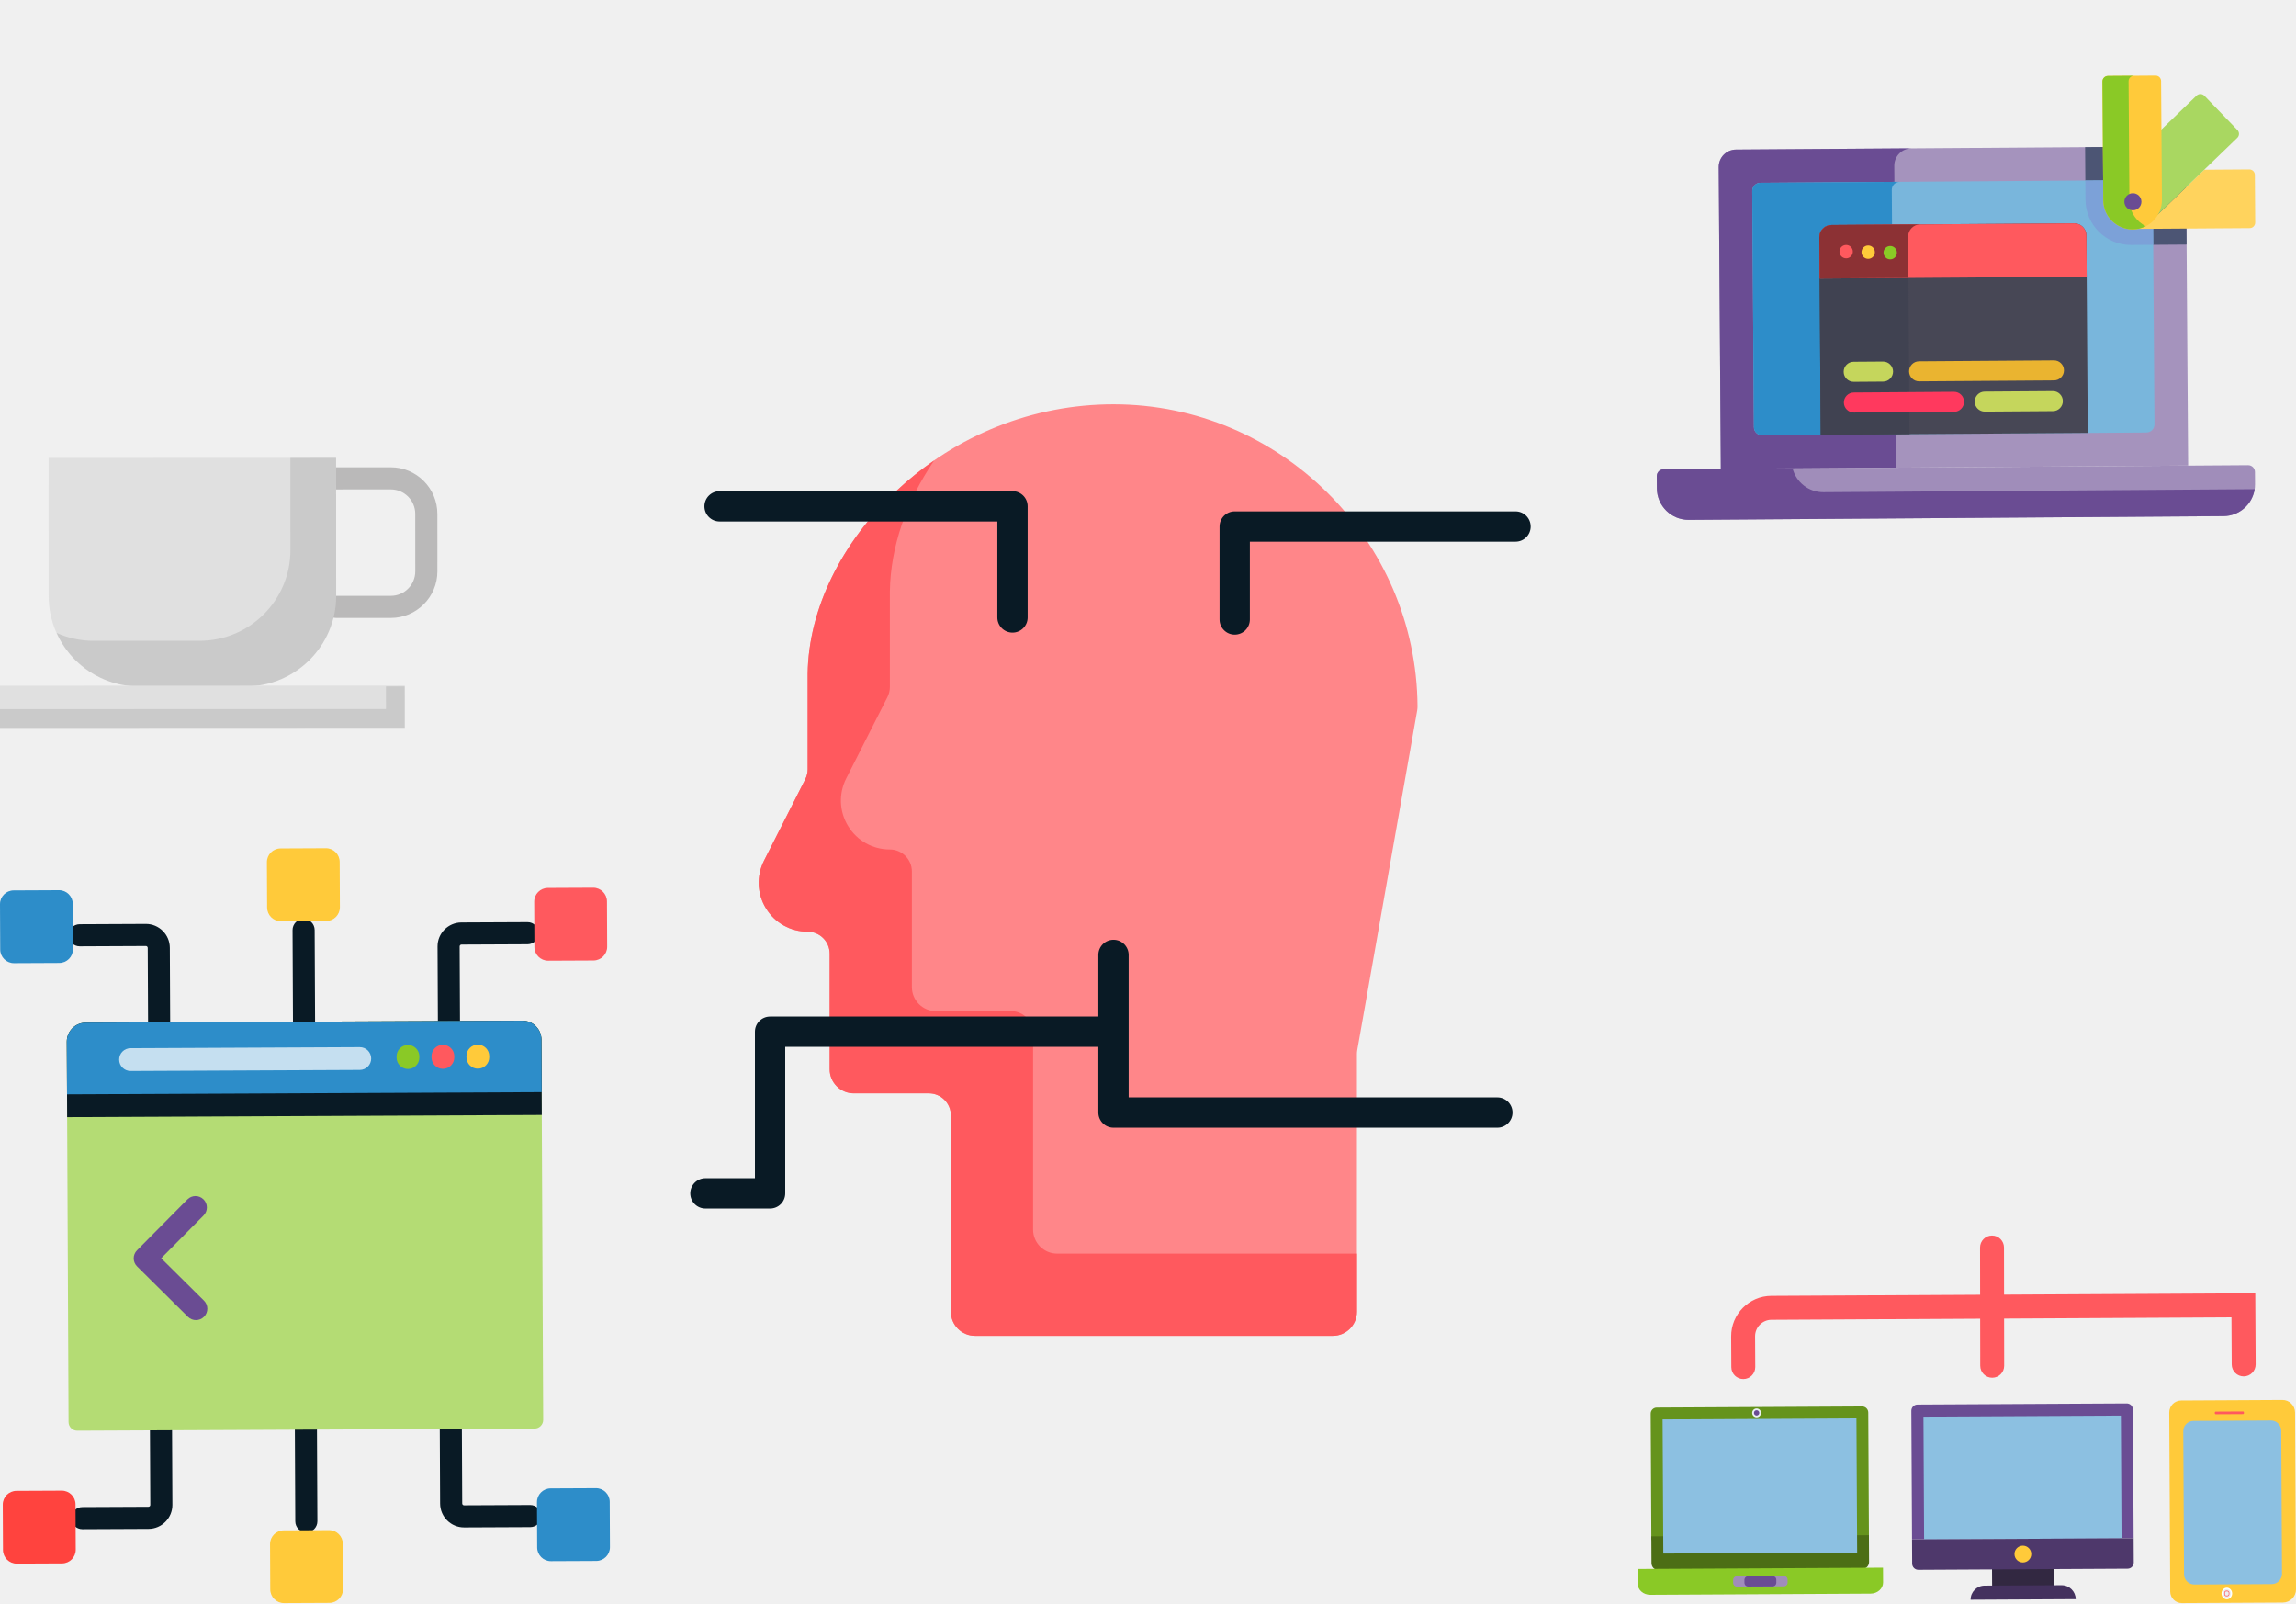
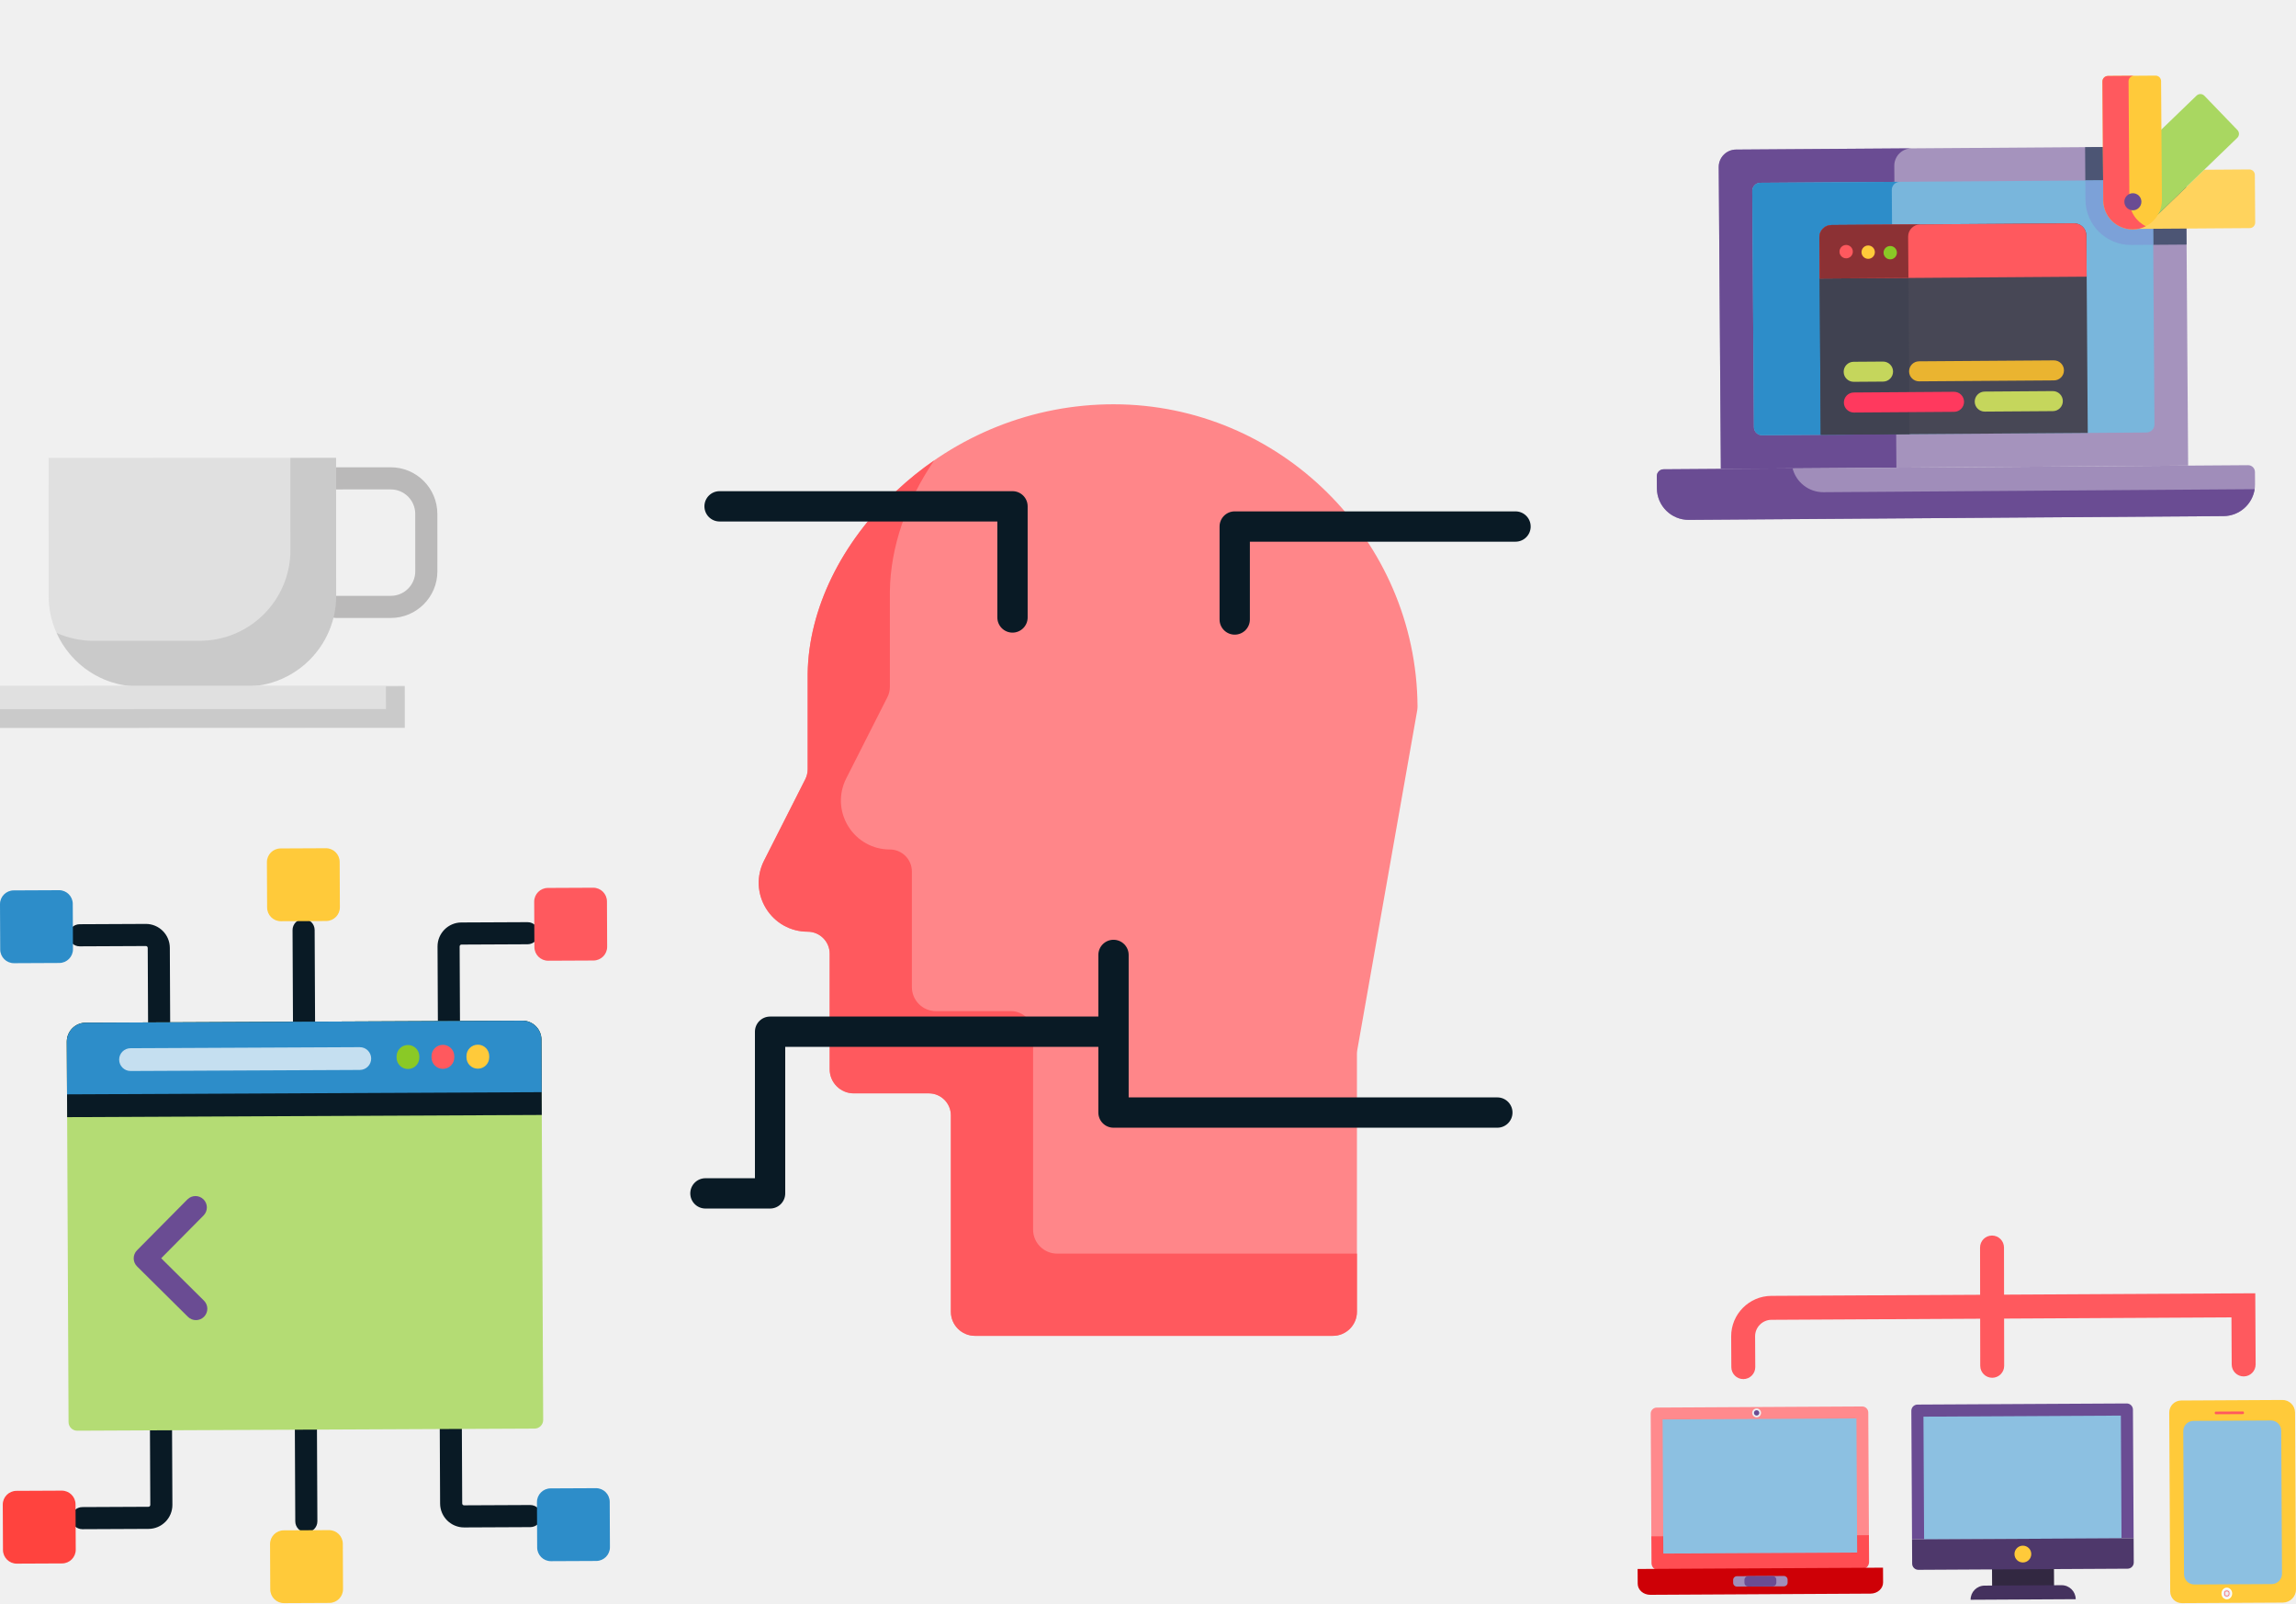
<svg xmlns="http://www.w3.org/2000/svg" width="2038.945" height="1423.227" viewBox="0 0 539.471 376.562" version="1.1" id="svg8">
  <defs id="defs2" />
  <g id="layer1" transform="translate(157.4804,-274.4705)">
    <g id="g2867" transform="matrix(0.4273787,0,0,0.4273787,-5.25788,369.4321)">
      <path id="path2779" d="m 179.814,512 c -7.289,0 -13.22,-5.931 -13.22,-13.22 V 390.835 c 0,-6.677 -5.433,-12.109 -12.109,-12.109 h -41.308 c -7.29,-10e-4 -13.221,-5.932 -13.221,-13.221 v -63.52 c 0,-6.678 -5.433,-12.11 -12.109,-12.11 -9.417,0 -17.981,-4.79 -22.911,-12.814 -4.929,-8.024 -5.331,-17.83 -1.074,-26.23 l 22.686,-44.767 c 0.855,-1.688 1.307,-3.582 1.307,-5.473 l 10e-4,-52.574 C 88.359,112.722 106.231,76.037 136.889,47.371 169.558,16.823 211.859,0 256,0 c 91.533,0 166.514,74.454 167.145,165.971 0.007,0.784 -0.063,1.6 -0.205,2.416 l -32.925,186.565 c -0.123,0.699 -0.185,1.408 -0.185,2.114 V 498.78 c 0,7.289 -5.931,13.22 -13.22,13.22 z" style="fill:#ff8689;fill-opacity:1" />
      <path id="path2781" d="m 225.005,466.811 c -7.289,0 -13.22,-5.931 -13.22,-13.22 V 345.646 c 0,-6.677 -5.433,-12.109 -12.109,-12.109 h -41.308 c -7.289,0 -13.22,-5.931 -13.22,-13.22 v -63.52 c 0,-6.677 -5.433,-12.109 -12.109,-12.109 -9.417,0 -17.981,-4.79 -22.911,-12.814 -4.929,-8.024 -5.331,-17.83 -1.074,-26.23 l 22.686,-44.767 c 0.855,-1.688 1.307,-3.582 1.307,-5.473 l 0.001,-52.574 c 0.348,-24.364 8.974,-49.387 24.366,-71.981 -7.177,4.955 -14.042,10.464 -20.522,16.524 -30.658,28.668 -48.53,65.352 -49.033,100.646 l -10e-4,52.574 c 0,1.893 -0.452,3.785 -1.307,5.473 l -22.686,44.767 c -4.257,8.4 -3.856,18.205 1.074,26.23 4.927,8.022 13.492,12.812 22.909,12.812 6.676,0 12.109,5.432 12.109,12.109 v 63.52 c 0,7.29 5.931,13.221 13.22,13.221 h 41.308 c 6.677,0 12.109,5.432 12.109,12.109 v 107.945 c 0,7.289 5.931,13.22 13.22,13.22 H 376.61 c 7.289,0 13.22,-5.931 13.22,-13.22 V 466.81 H 225.005 Z" style="fill:#ff595e;fill-opacity:1" />
      <g id="g2789">
        <path id="path2783" d="M 477.015,58.863 H 322.638 c -4.601,0 -8.33,3.729 -8.33,8.33 v 51.089 c 0,4.6 3.728,8.33 8.33,8.33 4.602,0 8.33,-3.729 8.33,-8.33 V 75.523 h 146.048 c 4.601,0 8.33,-3.729 8.33,-8.33 -10e-4,-4.6 -3.729,-8.33 -8.331,-8.33 z" style="fill:#091a25;fill-opacity:1" />
        <path id="path2785" d="m 39.427,64.416 h 152.711 v 52.755 c 0,4.6 3.728,8.33 8.33,8.33 4.601,0 8.33,-3.729 8.33,-8.33 V 56.087 c 0,-4.6 -3.728,-8.33 -8.33,-8.33 H 39.427 c -4.601,0 -8.33,3.729 -8.33,8.33 0,4.601 3.729,8.329 8.33,8.329 z" style="fill:#091a25;fill-opacity:1" />
        <path id="path2787" d="M 467.02,380.946 H 264.33 V 344.85 302.646 c 0,-4.6 -3.728,-8.33 -8.33,-8.33 -4.601,0 -8.33,3.729 -8.33,8.33 V 336.52 H 67.193 c -4.601,0 -8.33,3.729 -8.33,8.33 v 80.521 h -27.21 c -4.601,0 -8.33,3.729 -8.33,8.33 0,4.601 3.728,8.33 8.33,8.33 h 35.54 c 4.601,0 8.33,-3.729 8.33,-8.33 V 353.18 H 247.67 v 36.095 c 0,4.6 3.728,8.33 8.33,8.33 h 211.02 c 4.601,0 8.33,-3.73 8.33,-8.33 0,-4.6 -3.729,-8.329 -8.33,-8.329 z" style="fill:#091a25;fill-opacity:1" />
      </g>
      <g id="g2799" />
      <g id="g2803" />
      <g id="g2805" />
      <g id="g2807" />
      <g id="g2809" />
      <g id="g2811" />
      <g id="g2813" />
      <g id="g2815" />
      <g id="g2817" />
      <g id="g2819" />
      <g id="g2821" />
      <g id="g2823" />
      <g id="g2825" />
      <g id="g2827" />
      <g id="g2829" />
      <g id="g2831" />
    </g>
    <g id="g3103" transform="matrix(0.346234,-0.00159753,0.00159753,0.346234,-174.8701,474.1452)">
      <g id="g2976">
        <path id="path2964" d="m 354.335,127.663 c -4.142,0 -7.5,-3.358 -7.5,-7.5 V 67.048 c 0,-8.965 7.294,-16.259 16.259,-16.259 h 44.885 c 4.142,0 7.5,3.358 7.5,7.5 0,4.142 -3.358,7.5 -7.5,7.5 h -44.885 c -0.694,0 -1.259,0.565 -1.259,1.259 v 53.115 c 0,4.142 -3.358,7.5 -7.5,7.5 z" style="fill:#091a25;fill-opacity:1" />
        <path id="path2966" d="m 157.665,127.663 c -4.142,0 -7.5,-3.358 -7.5,-7.5 V 67.048 c 0,-0.694 -0.565,-1.259 -1.259,-1.259 h -44.885 c -4.142,0 -7.5,-3.358 -7.5,-7.5 0,-4.142 3.358,-7.5 7.5,-7.5 h 44.885 c 8.965,0 16.259,7.294 16.259,16.259 v 53.115 c 0,4.142 -3.358,7.5 -7.5,7.5 z" style="fill:#091a25;fill-opacity:1" />
        <path id="path2968" d="m 256,127.665 c -4.142,0 -7.5,-3.358 -7.5,-7.5 V 55.433 c 0,-4.142 3.358,-7.5 7.5,-7.5 4.142,0 7.5,3.358 7.5,7.5 v 64.732 c 0,4.142 -3.358,7.5 -7.5,7.5 z" style="fill:#091a25;fill-opacity:1" />
        <path id="path2970" d="m 148.906,461.211 h -44.885 c -4.142,0 -7.5,-3.358 -7.5,-7.5 0,-4.142 3.358,-7.5 7.5,-7.5 h 44.885 c 0.694,0 1.259,-0.565 1.259,-1.259 v -53.115 c 0,-4.142 3.358,-7.5 7.5,-7.5 4.142,0 7.5,3.358 7.5,7.5 v 53.115 c 0,8.965 -7.294,16.259 -16.259,16.259 z" style="fill:#091a25;fill-opacity:1" />
        <path id="path2972" d="m 407.979,461.211 h -44.885 c -8.965,0 -16.259,-7.294 -16.259,-16.259 v -53.115 c 0,-4.142 3.358,-7.5 7.5,-7.5 4.142,0 7.5,3.358 7.5,7.5 v 53.115 c 0,0.694 0.565,1.259 1.259,1.259 h 44.885 c 4.142,0 7.5,3.358 7.5,7.5 0,4.142 -3.357,7.5 -7.5,7.5 z" style="fill:#091a25;fill-opacity:1" />
        <path id="path2974" d="m 256,464.067 c -4.142,0 -7.5,-3.358 -7.5,-7.5 v -64.732 c 0,-4.142 3.358,-7.5 7.5,-7.5 4.142,0 7.5,3.358 7.5,7.5 v 64.732 c 0,4.142 -3.358,7.5 -7.5,7.5 z" style="fill:#091a25;fill-opacity:1" />
      </g>
      <path id="path2978" d="m 417.045,130.481 v 258.021 c 0,3.248 -2.629,5.878 -5.878,5.878 H 100.833 c -3.248,0 -5.878,-2.629 -5.878,-5.878 V 130.481 c 0,-7.104 5.756,-12.86 12.849,-12.86 h 296.38 c 7.094,0 12.861,5.756 12.861,12.86 z" style="fill:#b4dc74;fill-opacity:1" />
      <path id="path2980" d="m 417.045,130.481 v 51.153 H 94.955 v -51.153 c 0,-7.104 5.756,-12.86 12.849,-12.86 h 296.38 c 7.094,0 12.861,5.756 12.861,12.86 z" style="fill:#091a25;fill-opacity:1" />
      <path id="path2982" d="M 417.04,166.169 H 94.955 v -35.69 c 0,-7.1 5.756,-12.857 12.857,-12.857 h 296.372 c 7.1,0 12.857,5.756 12.857,12.857 v 35.69 z" style="fill:#2d8dc9;fill-opacity:1" />
      <path id="path2984" d="M 293.726,150.52 H 138.154 c -4.267,0 -7.726,-3.459 -7.726,-7.726 0,-4.267 3.459,-7.726 7.726,-7.726 h 155.572 c 4.267,0 7.726,3.459 7.726,7.726 0,4.267 -3.459,7.726 -7.726,7.726 z" style="fill:#c5dff0;fill-opacity:1" />
      <path id="path2986" d="m 326.415,150.044 c -4.267,0 -7.726,-3.459 -7.726,-7.726 v -0.844 c 0,-4.267 3.459,-7.726 7.726,-7.726 4.267,0 7.726,3.459 7.726,7.726 v 0.844 c 0,4.267 -3.459,7.726 -7.726,7.726 z" style="fill:#8ac926;fill-opacity:1" />
      <path id="path2988" d="m 350.128,150.044 c -4.267,0 -7.726,-3.459 -7.726,-7.726 v -0.844 c 0,-4.267 3.459,-7.726 7.726,-7.726 4.267,0 7.726,3.459 7.726,7.726 v 0.844 c 0,4.267 -3.459,7.726 -7.726,7.726 z" style="fill:#ff595e;fill-opacity:1" />
      <path id="path2990" d="m 373.841,150.044 c -4.267,0 -7.726,-3.459 -7.726,-7.726 v -0.844 c 0,-4.267 3.459,-7.726 7.726,-7.726 4.267,0 7.726,3.459 7.726,7.726 v 0.844 c 0,4.267 -3.459,7.726 -7.726,7.726 z" style="fill:#ffca3a;fill-opacity:1" />
      <g id="g2996">
        <path id="path2992" d="M 452.631,77.011 H 421.88 c -5.144,0 -9.314,-4.17 -9.314,-9.314 V 36.946 c 0,-5.144 4.17,-9.314 9.314,-9.314 h 30.751 c 5.144,0 9.314,4.17 9.314,9.314 v 30.751 c 0.001,5.144 -4.17,9.314 -9.314,9.314 z" style="fill:#ff595e;fill-opacity:1" />
        <path id="path2994" d="M 59.369,77.011 H 90.12 c 5.144,0 9.314,-4.17 9.314,-9.314 V 36.946 c 0,-5.144 -4.17,-9.314 -9.314,-9.314 H 59.369 c -5.144,0 -9.314,4.17 -9.314,9.314 v 30.751 c -10e-4,5.144 4.17,9.314 9.314,9.314 z" style="fill:#2d8dc9;fill-opacity:1" />
      </g>
      <path id="path2998" d="m 231.31,9.314 v 30.751 c 0,5.144 4.17,9.314 9.314,9.314 h 30.751 c 5.144,0 9.314,-4.17 9.314,-9.314 V 9.314 C 280.689,4.17 276.519,0 271.375,0 h -30.751 c -5.144,0 -9.314,4.17 -9.314,9.314 z" style="fill:#ffca3a;fill-opacity:1" />
      <g id="g3004">
        <path id="path3000" d="M 59.369,434.989 H 90.12 c 5.144,0 9.314,4.17 9.314,9.314 v 30.751 c 0,5.144 -4.17,9.314 -9.314,9.314 H 59.369 c -5.144,0 -9.314,-4.17 -9.314,-9.314 v -30.751 c -10e-4,-5.144 4.17,-9.314 9.314,-9.314 z" style="fill:#ff433e" />
        <path id="path3002" d="M 452.631,434.989 H 421.88 c -5.144,0 -9.314,4.17 -9.314,9.314 v 30.751 c 0,5.144 4.17,9.314 9.314,9.314 h 30.751 c 5.144,0 9.314,-4.17 9.314,-9.314 v -30.751 c 0.001,-5.144 -4.17,-9.314 -9.314,-9.314 z" style="fill:#2d8dc9;fill-opacity:1" />
      </g>
      <path id="path3006" d="m 280.69,502.686 v -30.751 c 0,-5.144 -4.17,-9.314 -9.314,-9.314 h -30.751 c -5.144,0 -9.314,4.17 -9.314,9.314 v 30.751 c 0,5.144 4.17,9.314 9.314,9.314 h 30.751 c 5.144,0 9.314,-4.17 9.314,-9.314 z" style="fill:#ffca3a;fill-opacity:1" />
      <g id="g3020">
        <path id="path3008" d="m 181.757,319.731 c -1.977,0 -3.955,-0.755 -5.463,-2.263 l -34.355,-34.355 c -3.018,-3.017 -3.018,-7.909 0,-10.927 l 34.355,-34.355 c 3.017,-3.017 7.909,-3.017 10.927,0 3.018,3.017 3.018,7.909 0,10.927 l -28.892,28.892 28.892,28.892 c 3.018,3.017 3.018,7.909 0,10.927 -1.51,1.507 -3.487,2.262 -5.464,2.262 z" style="fill:#6a4c93;fill-opacity:1" />
      </g>
      <g id="g3022" />
      <g id="g3024" />
      <g id="g3026" />
      <g id="g3028" />
      <g id="g3030" />
      <g id="g3032" />
      <g id="g3034" />
      <g id="g3036" />
      <g id="g3038" />
      <g id="g3040" />
      <g id="g3042" />
      <g id="g3044" />
      <g id="g3046" />
      <g id="g3048" />
      <g id="g3050" />
    </g>
    <g id="g3374" transform="matrix(0.3137012,-0.00220235,0.00220235,0.3137012,220.6906,255.5635)">
      <path id="path3214" d="M 367,172.925 H 272 242 93.53 c -7.2,0 -13.03,5.83 -13.03,13.03 v 110.97 115 h 48.26 301.74 v -177.5 -61.5 z" style="fill:#a08dba;fill-opacity:0.941" />
      <g id="g3220">
        <path id="path3216" d="m 430.5,234.425 v -61.5 H 367 355 v 39.53 c 0,18.731 15.239,33.97 33.97,33.97 h 41.53 z" style="fill:#4c5574" />
        <path id="path3218" d="m 212,185.955 c 0,-7.2 5.83,-13.03 13.03,-13.03 H 93.53 c -7.2,0 -13.03,5.83 -13.03,13.03 v 110.97 115 H 128.76 212 v -115 z" style="fill:#6a4c93;fill-opacity:1" />
      </g>
      <path id="path3222" d="M 367,197.925 H 272 242 111.547 c -3.34,0 -6.047,2.707 -6.047,6.047 v 176.906 c 0,3.34 2.707,6.047 6.047,6.047 h 287.906 c 3.34,0 6.047,-2.707 6.047,-6.047 V 234.425 203.972 c 0,-3.34 -2.707,-6.047 -6.047,-6.047 z" style="fill:#79b6dc;fill-opacity:1" />
      <path id="path3224" d="M 399.453,197.925 H 367 355 v 14.53 c 0,18.731 15.239,33.97 33.97,33.97 h 16.53 v -12 -30.453 c 0,-3.34 -2.707,-6.047 -6.047,-6.047 z" style="fill:#7ca1d8" />
      <path id="path3226" d="M 210,380.878 V 203.972 c 0,-3.34 2.707,-6.047 6.047,-6.047 h -104.5 c -3.34,0 -6.047,2.707 -6.047,6.047 v 176.906 c 0,3.34 2.707,6.047 6.047,6.047 h 104.5 c -3.34,0 -6.047,-2.707 -6.047,-6.047 z" style="fill:#2d8dc9;fill-opacity:1" />
      <path id="path3228" d="m 480.5,417.015 v 9.16 c 0,13.12 -10.63,23.75 -23.75,23.75 H 56.25 c -13.12,0 -23.75,-10.63 -23.75,-23.75 v -9.16 c 0,-2.81 2.28,-5.09 5.09,-5.09 h 437.82 c 2.81,0 5.09,2.28 5.09,5.09 z" style="fill:#a08dba;fill-opacity:1" />
      <path id="path3230" d="m 157.285,429.925 c -11.137,0 -20.475,-7.66 -23.046,-18 H 37.59 c -2.81,0 -5.09,2.28 -5.09,5.09 v 9.16 c 0,13.12 10.63,23.75 23.75,23.75 h 400.5 c 11.844,0 21.655,-8.663 23.453,-20 z" style="fill:#6a4c93;fill-opacity:1" />
      <path id="path3232" d="m 355.5,239.045 v 147.88 h -200 v -147.88 c 0,-5.04 4.08,-9.12 9.12,-9.12 h 181.76 c 5.04,0 9.12,4.08 9.12,9.12 z" style="fill:#474755" />
      <path id="path3234" d="m 231.12,229.925 h -66.5 c -5.04,0 -9.12,4.08 -9.12,9.12 v 147.88 H 222 v -147.88 c 0,-5.04 4.08,-9.12 9.12,-9.12 z" style="fill:#404251" />
      <path id="path3238" d="M 346.38,229.925 H 164.62 c -5.04,0 -9.12,4.08 -9.12,9.12 v 30.88 h 200 v -30.88 c 0,-5.04 -4.08,-9.12 -9.12,-9.12 z" style="fill:#ff595e;fill-opacity:1" />
      <path id="path3240" d="m 222,239.045 c 0,-5.04 4.08,-9.12 9.12,-9.12 h -66.5 c -5.04,0 -9.12,4.08 -9.12,9.12 v 30.88 H 222 Z" style="fill:#8c3134;fill-opacity:1" />
      <circle id="circle3242" r="5" cy="249.93" cx="175.5" style="fill:#ff595e;fill-opacity:1" />
      <circle id="circle3244" r="5" cy="250.43" cx="192" style="fill:#ffca3a;fill-opacity:1" />
      <circle id="circle3246" r="5" cy="250.93" cx="208.5" style="fill:#8ac926;fill-opacity:1" />
      <g id="g3254" />
      <g id="g3260" />
      <g id="g3266">
        <circle id="circle3262" r="6.389" cy="213.75" cx="389.17" style="fill:#000100" />
        <circle id="circle3264" r="6.389" cy="213.75" cx="389.17" style="fill:#000100" />
      </g>
      <path id="path3268" d="m 482,194.635 v 35.65 c 0,2.29 -1.85,4.14 -4.14,4.14 h -88.89 c 4.56,0 8.79,-1.39 12.31,-3.77 1.17,-0.75 2.29,-1.62 3.34,-2.61 l 39.48,-37.55 h 33.76 c 2.29,0 4.14,1.85 4.14,4.14 z" style="fill:#ffd35d;fill-opacity:1" />
      <path id="path3274" d="m 469.18,160.925 c 1.57,1.66 1.51,4.28 -0.15,5.85 l -64.41,61.27 c -1.05,0.99 -2.17,1.86 -3.35,2.61 5.83,-3.95 9.66,-10.63 9.66,-18.2 v -51.05 l 27.82,-26.46 c 1.66,-1.58 4.28,-1.51 5.85,0.14 z" style="fill:#a9d761;fill-opacity:1" />
      <path id="path3278" d="m 202.5,347.425 h -22 c -4.142,0 -7.5,-3.358 -7.5,-7.5 0,-4.142 3.358,-7.5 7.5,-7.5 h 22 c 4.142,0 7.5,3.358 7.5,7.5 0,4.142 -3.358,7.5 -7.5,7.5 z" style="fill:#c5d65c" />
      <path id="path3280" d="m 255.5,370.425 h -75 c -4.142,0 -7.5,-3.358 -7.5,-7.5 0,-4.142 3.358,-7.5 7.5,-7.5 h 75 c 4.142,0 7.5,3.358 7.5,7.5 0,4.142 -3.358,7.5 -7.5,7.5 z" style="fill:#ff395e" />
      <path id="path3282" d="m 329.5,370.425 h -51 c -4.142,0 -7.5,-3.358 -7.5,-7.5 0,-4.142 3.358,-7.5 7.5,-7.5 h 51 c 4.142,0 7.5,3.358 7.5,7.5 0,4.142 -3.358,7.5 -7.5,7.5 z" style="fill:#c5d65c" />
      <path id="path3284" d="m 330.5,347.425 h -101 c -4.142,0 -7.5,-3.358 -7.5,-7.5 0,-4.142 3.358,-7.5 7.5,-7.5 h 101 c 4.142,0 7.5,3.358 7.5,7.5 0,4.142 -3.358,7.5 -7.5,7.5 z" style="fill:#eab430" />
      <g id="g3286" />
      <g id="g3288" />
      <g id="g3290" />
      <g id="g3292" />
      <g id="g3294" />
      <g id="g3296" />
      <g id="g3298" />
      <g id="g3300" />
      <g id="g3302" />
      <g id="g3304" />
      <g id="g3306" />
      <g id="g3308" />
      <g id="g3310" />
      <g id="g3312" />
      <g id="g3314" />
    </g>
    <g id="g3810" transform="matrix(0.3339411,-1.305171e-4,1.305171e-4,0.3339411,-191.6441,274.5019)">
      <path id="path3725" d="m 377.119,434.724 h -38.457 c -4.297,0 -7.781,-3.483 -7.781,-7.781 0,-4.298 3.484,-7.781 7.781,-7.781 h 38.457 c 9.487,0 17.205,-7.718 17.205,-17.205 v -40.446 c 0,-9.487 -7.718,-17.204 -17.205,-17.204 h -38.457 c -4.297,0 -7.781,-3.483 -7.781,-7.781 0,-4.298 3.484,-7.781 7.781,-7.781 h 38.457 c 18.069,0 32.768,14.7 32.768,32.767 v 40.446 c 0,18.066 -14.7,32.766 -32.768,32.766 z" style="fill:#bab9b9" />
      <path id="path3727" d="m 196.708,322.07 h 141.954 v 97.004 c 0,35.239 -28.566,63.805 -63.805,63.805 H 200.16 c -35.239,0 -63.805,-28.566 -63.805,-63.805 V 322.07 h 21.943 z" style="fill:#e0e0e0" />
      <path id="path3729" d="m 306.498,322.07 v 64.84 c 0,35.239 -28.566,63.805 -63.805,63.805 h -74.698 c -9.29,0 -18.108,-2.001 -26.07,-5.572 9.971,22.237 32.285,37.735 58.233,37.735 h 74.698 c 35.239,0 63.805,-28.566 63.805,-63.805 V 322.07 Z" style="opacity:0.1;enable-background:new" />
      <rect id="rect3731" height="29.698" width="284.791" style="fill:#e0e0e0" y="482.305" x="102.116" />
      <polygon id="polygon3733" points="373.679,498.774 102.118,498.774 102.118,512 386.905,512 386.905,482.878 373.679,482.878 " style="opacity:0.1;enable-background:new" />
      <g id="g3745" style="opacity:0.2" />
      <g id="g3747" />
      <g id="g3749" />
      <g id="g3751" />
      <g id="g3753" />
      <g id="g3755" />
      <g id="g3757" />
      <g id="g3759" />
      <g id="g3761" />
      <g id="g3763" />
      <g id="g3765" />
      <g id="g3767" />
      <g id="g3769" />
      <g id="g3771" />
      <g id="g3773" />
      <g id="g3775" />
    </g>
-     <g id="g4172" transform="matrix(0.3472487,-0.09084105,0.09084105,0.3472487,200.9341,519.8573)">
-       <g id="g4223" transform="matrix(1.06756,0.2731632,-0.2731632,1.06756,80.18503,-65.77759)">
-         <g id="g4004">
-           <rect x="29.844" y="385.485" style="fill:#ebf0f3" width="10.583" height="7.055" id="rect4000" />
-           <rect x="118.067" y="385.485" style="fill:#ebf0f3" width="10.583" height="7.055" id="rect4002" />
-         </g>
-         <path style="fill:#65931c;fill-opacity:1" d="m 146.797,295.398 c 0,-1.991 -1.614,-3.605 -3.605,-3.605 H 21.151 c -1.991,0 -3.606,1.614 -3.606,3.605 v 75.009 h 129.251 v -75.009 z" id="path4006" />
-         <path style="fill:#4c6e15;fill-opacity:1" d="m 17.546,368.249 v 15.855 c 0,2.234 1.614,4.044 3.606,4.044 h 122.04 c 1.991,0 3.605,-1.811 3.605,-4.044 v -15.855 z" id="path4008" />
-         <rect x="24.596" y="298.854" style="fill:#8cc0e1;fill-opacity:1" width="115.149" height="79.657" id="rect4010" />
-         <path style="fill:#8ac926;fill-opacity:1" d="m 155.059,387.586 v 8.775 c 0,3.647 -3.347,6.604 -7.476,6.604 H 16.76 c -4.129,0 -7.476,-2.957 -7.476,-6.604 v -8.775 z" id="path4012" />
-         <g id="g4018">
-           <path style="fill:#a08dba;fill-opacity:1" d="M 96.125,398.361 H 68.218 c -1.222,0 -2.222,-1 -2.222,-2.222 v -1.727 c 0,-1.222 1,-2.222 2.222,-2.222 h 27.907 c 1.222,0 2.222,1 2.222,2.222 v 1.727 c 0,1.222 -1,2.222 -2.222,2.222 z" id="path4014" />
-           <circle style="fill:#ebf0f3" cx="80.471" cy="295.27" r="2.627" id="circle4016" />
-         </g>
-         <g id="g4024">
-           <circle style="fill:#6a4c93;fill-opacity:1" cx="80.471" cy="295.27" r="1.592" id="circle4020" />
-           <path style="fill:#6a4c93;fill-opacity:1" d="M 89.419,398.361 H 74.924 c -1.222,0 -2.222,-1 -2.222,-2.222 v -1.727 c 0,-1.222 1,-2.222 2.222,-2.222 H 89.42 c 1.222,0 2.222,1 2.222,2.222 v 1.727 c -10e-4,1.222 -1.001,2.222 -2.223,2.222 z" id="path4022" />
-         </g>
-         <rect x="219.802" y="387.738" style="fill:#271c36;fill-opacity:0.941" width="36.808" height="11.668" id="rect4026" />
-         <path style="fill:#6a4c93;fill-opacity:1" d="m 304.024,294.516 c 0,-2.028 -1.644,-3.672 -3.672,-3.672 H 176.058 c -2.028,0 -3.672,1.644 -3.672,3.672 v 76.394 h 131.638 z" id="path4028" />
-         <rect x="179.558" y="298.035" style="fill:#8cc0e1;fill-opacity:1" width="117.279" height="72.883" id="rect4030" />
-         <path style="fill:#4e386b;fill-opacity:1" d="m 172.386,370.91 v 14.396 c 0,2.028 1.644,3.672 3.672,3.672 h 124.294 c 2.028,0 3.672,-1.644 3.672,-3.672 V 370.91 Z" id="path4032" />
-         <circle style="fill:#ffca3a;fill-opacity:1" cx="238.182" cy="379.955" r="4.992" id="circle4034" />
-         <path style="fill:#44315e;fill-opacity:1" d="m 261.073,398.568 h -45.736 c -4.615,0 -8.356,3.741 -8.356,8.356 v 0 h 62.447 v 0 c 10e-4,-4.615 -3.74,-8.356 -8.355,-8.356 z" id="path4036" />
-         <path style="fill:#ffca3a;fill-opacity:1" d="M 392.485,409.6 H 332.5 c -3.819,0 -6.915,-3.096 -6.915,-6.915 V 296.384 c 0,-3.928 3.184,-7.112 7.112,-7.112 h 60.131 c 4.136,0 7.489,3.353 7.489,7.489 v 105.008 c -0.001,4.325 -3.507,7.831 -7.832,7.831 z" id="path4038" />
-         <path style="fill:#8cc0e1;fill-opacity:1" d="m 385.945,301.405 h -45.99 c -3.373,0 -6.107,2.734 -6.107,6.108 v 84.95 c 0,3.373 2.734,6.108 6.107,6.108 h 45.99 c 3.374,0 6.108,-2.736 6.108,-6.108 v -84.95 c 0,-3.374 -2.734,-6.108 -6.108,-6.108 z" id="path4040" />
-         <ellipse style="fill:#ffffff" cx="359.219" cy="404.019" rx="3.159" ry="3.456" id="ellipse4042" />
-         <ellipse style="fill:#ebf0f3" cx="359.219" cy="404.019" rx="2.422" ry="2.652" id="ellipse4044" />
-         <path style="fill:#ff595e;fill-opacity:1" d="m 359.546,405.68 h -0.678 c -0.644,0 -1.168,-0.578 -1.168,-1.287 v -0.762 c 0,-0.709 0.525,-1.287 1.168,-1.287 h 0.678 c 0.644,0 1.168,0.578 1.168,1.287 v 0.762 c 0,0.709 -0.524,1.287 -1.168,1.287 z m -0.678,-2.907 c -0.429,0 -0.778,0.384 -0.778,0.857 v 0.762 c 0,0.473 0.348,0.857 0.778,0.857 h 0.678 c 0.43,0 0.778,-0.384 0.778,-0.857 v -0.762 c 0,-0.473 -0.348,-0.857 -0.778,-0.857 z" id="path4046" />
-         <path style="fill:#ff595e;fill-opacity:1" d="m 369.385,297.541 h -16.183 c -0.311,0 -0.563,-0.252 -0.563,-0.563 v -0.438 c 0,-0.311 0.252,-0.563 0.563,-0.563 h 16.183 c 0.311,0 0.563,0.252 0.563,0.563 v 0.438 c 0.001,0.311 -0.252,0.563 -0.563,0.563 z" id="path4048" />
-         <path style="fill:#ff595e;fill-opacity:1" d="m 220.566,275.162 c -0.01,0 -0.017,0 -0.028,0 -3.926,-0.014 -7.096,-3.208 -7.082,-7.137 l 0.267,-70.243 c 0.014,-3.916 3.194,-7.082 7.11,-7.082 0.01,0 0.017,0 0.028,0 3.926,0.014 7.096,3.208 7.082,7.137 l -0.267,70.243 c -0.014,3.916 -3.194,7.082 -7.11,7.082 z" id="path4050" />
-         <g id="g4066" />
-         <path style="fill:#ff595e;fill-opacity:1" d="m 369.949,275.162 c -3.926,0 -7.11,-3.18 -7.11,-7.11 V 240.044 H 89.592 c -5.391,0 -9.779,4.388 -9.779,9.776 v 18.232 c 0,3.93 -3.183,7.11 -7.11,7.11 -3.926,0 -7.11,-3.18 -7.11,-7.11 V 249.82 c 0,-13.233 10.765,-23.995 23.999,-23.995 h 287.467 v 42.228 c 0,3.929 -3.183,7.109 -7.11,7.109 z" id="path4078" />
-       </g>
-       <g id="g4080" />
-       <g id="g4082" />
-       <g id="g4084" />
-       <g id="g4086" />
-       <g id="g4088" />
-       <g id="g4090" />
-       <g id="g4092" />
-       <g id="g4094" />
-       <g id="g4096" />
-       <g id="g4098" />
-       <g id="g4100" />
-       <g id="g4102" />
-       <g id="g4104" />
-       <g id="g4106" />
-       <g id="g4108" />
+     <g id="g4004" transform="matrix(0.3955233,-0.00212272,0.00212272,0.3955233,222.8029,489.7321)">
+       <rect x="29.844" y="385.485" style="fill:#ebf0f3" width="10.583" height="7.055" id="rect4000" />
+       <rect x="118.067" y="385.485" style="fill:#ebf0f3" width="10.583" height="7.055" id="rect4002" />
    </g>
-     <g id="g1612" transform="translate(-17.22633,53.86435)">
-       <path style="fill:#ffca3a;fill-opacity:1;stroke-width:0.314" d="m 367.517,239.658 0.196,27.885 c 0.027,3.808 -3.035,6.914 -6.84,6.94 -3.808,0.027 -6.914,-3.035 -6.94,-6.844 l -0.196,-27.885 c -0.005,-0.718 0.571,-1.303 1.29,-1.308 l 11.183,-0.079 c 0.718,-0.005 1.303,0.571 1.308,1.29 z" id="path3270" />
-       <path style="fill:#8ac926;fill-opacity:1;stroke-width:0.314" d="m 360.071,267.596 -0.196,-27.885 c -0.005,-0.718 0.571,-1.303 1.29,-1.308 l -6.139,0.043 c -0.718,0.005 -1.295,0.589 -1.29,1.308 l 0.196,27.885 c 0.027,3.808 3.132,6.87 6.94,6.844 1.103,-0.008 2.143,-0.275 3.064,-0.743 -2.273,-1.113 -3.846,-3.44 -3.865,-6.144 z" id="path3272" />
-       <circle style="fill:#6a4c93;fill-opacity:1;stroke-width:0.314" cx="359" cy="270.524" r="2.004" id="circle3276" transform="rotate(-0.4022402)" />
+     <path style="fill:#ff8a8d;fill-opacity:1;stroke-width:0.396" d="m 281.492,606.257 c -0.004,-0.787 -0.646,-1.422 -1.434,-1.418 l -48.27,0.259 c -0.787,0.004 -1.423,0.646 -1.419,1.434 l 0.159,29.668 51.122,-0.274 -0.159,-29.668 z" id="path4006" />
+     <path style="fill:#ff4d52;fill-opacity:1;stroke-width:0.396" d="m 230.524,635.346 0.034,6.271 c 0.005,0.884 0.647,1.596 1.435,1.592 l 48.27,-0.259 c 0.787,-0.004 1.422,-0.724 1.417,-1.607 l -0.034,-6.271 z" id="path4008" />
+     <rect x="229.9" y="609.126" style="fill:#8cc0e1;fill-opacity:1;stroke-width:0.396" width="45.545" height="31.507" id="rect4010" transform="rotate(-0.3074957)" />
+     <path style="fill:#ce0006;fill-opacity:1;stroke-width:0.396" d="m 284.955,642.702 0.019,3.471 c 0.008,1.442 -1.31,2.619 -2.943,2.628 l -51.744,0.278 c -1.633,0.009 -2.963,-1.154 -2.971,-2.596 l -0.019,-3.471 z" id="path4012" />
+     <g id="g4018" transform="matrix(0.3955233,-0.00212272,0.00212272,0.3955233,222.8029,489.7321)">
+       <path style="fill:#a08dba;fill-opacity:1" d="M 96.125,398.361 H 68.218 c -1.222,0 -2.222,-1 -2.222,-2.222 v -1.727 c 0,-1.222 1,-2.222 2.222,-2.222 h 27.907 c 1.222,0 2.222,1 2.222,2.222 v 1.727 c 0,1.222 -1,2.222 -2.222,2.222 z" id="path4014" />
+       <circle style="fill:#ebf0f3" cx="80.471" cy="295.27" r="2.627" id="circle4016" />
    </g>
+     <g id="g4024" transform="matrix(0.3955233,-0.00212272,0.00212272,0.3955233,222.8029,489.7321)">
+       <circle style="fill:#6a4c93;fill-opacity:1" cx="80.471" cy="295.27" r="1.592" id="circle4020" />
+       <path style="fill:#6a4c93;fill-opacity:1" d="M 89.419,398.361 H 74.924 c -1.222,0 -2.222,-1 -2.222,-2.222 v -1.727 c 0,-1.222 1,-2.222 2.222,-2.222 H 89.42 c 1.222,0 2.222,1 2.222,2.222 v 1.727 c -10e-4,1.222 -1.001,2.222 -2.223,2.222 z" id="path4022" />
+     </g>
+     <rect x="307.11" y="644.282" style="fill:#271c36;fill-opacity:0.941;stroke-width:0.396" width="14.559" height="4.615" id="rect4026" transform="rotate(-0.3074957)" />
+     <path style="fill:#6a4c93;fill-opacity:1;stroke-width:0.396" d="m 343.677,605.575 c -0.004,-0.802 -0.658,-1.449 -1.46,-1.445 l -49.161,0.264 c -0.802,0.004 -1.449,0.658 -1.445,1.46 l 0.162,30.216 52.066,-0.279 z" id="path4028" />
+     <rect x="291.192" y="608.802" style="fill:#8cc0e1;fill-opacity:1;stroke-width:0.396" width="46.387" height="28.827" id="rect4030" transform="rotate(-0.3074957)" />
+     <path style="fill:#4e386b;fill-opacity:1;stroke-width:0.396" d="m 291.773,636.07 0.031,5.694 c 0.004,0.802 0.658,1.449 1.46,1.445 l 49.161,-0.264 c 0.802,-0.004 1.449,-0.658 1.445,-1.46 l -0.031,-5.694 z" id="path4032" />
+     <circle style="fill:#ffca3a;fill-opacity:1;stroke-width:0.396" cx="314.379" cy="641.204" r="1.974" id="circle4034" transform="rotate(-0.3074957)" />
+     <path style="fill:#44315e;fill-opacity:1;stroke-width:0.396" d="m 326.909,646.821 -18.09,0.097 c -1.825,0.01 -3.297,1.497 -3.287,3.323 v 0 l 24.699,-0.133 v 0 c -0.009,-1.825 -1.497,-3.297 -3.322,-3.287 z" id="path4036" />
+     <path style="fill:#ffca3a;fill-opacity:1;stroke-width:0.396" d="m 378.909,650.905 -23.725,0.127 c -1.511,0.008 -2.742,-1.21 -2.75,-2.72 l -0.226,-42.045 c -0.008,-1.554 1.244,-2.82 2.798,-2.828 l 23.783,-0.128 c 1.636,-0.009 2.969,1.31 2.978,2.946 l 0.223,41.533 c 0.009,1.711 -1.37,3.105 -3.081,3.114 z" id="path4038" />
+     <path style="fill:#8cc0e1;fill-opacity:1;stroke-width:0.396" d="m 376.093,608.125 -18.19,0.098 c -1.334,0.007 -2.41,1.094 -2.402,2.429 l 0.18,33.6 c 0.007,1.334 1.094,2.41 2.428,2.403 l 18.19,-0.098 c 1.334,-0.007 2.41,-1.095 2.403,-2.429 l -0.18,-33.6 c -0.007,-1.334 -1.094,-2.41 -2.429,-2.403 z" id="path4040" />
+     <ellipse style="fill:#ffffff;stroke-width:0.396" cx="362.253" cy="650.722" rx="1.249" ry="1.367" id="ellipse4042" transform="rotate(-0.3074957)" />
+     <ellipse style="fill:#ebf0f3;stroke-width:0.396" cx="362.253" cy="650.722" rx="0.958" ry="1.049" id="ellipse4044" transform="rotate(-0.3074957)" />
+     <path style="fill:#ff595e;fill-opacity:1;stroke-width:0.396" d="m 365.873,649.425 -0.268,0.001 c -0.255,10e-4 -0.463,-0.226 -0.465,-0.507 l -0.002,-0.301 c -0.002,-0.28 0.205,-0.51 0.459,-0.512 l 0.268,-10e-4 c 0.255,-0.001 0.463,0.226 0.465,0.507 l 0.002,0.301 c 0.002,0.28 -0.205,0.51 -0.459,0.512 z m -0.274,-1.148 c -0.17,9.1e-4 -0.307,0.154 -0.306,0.341 l 0.002,0.301 c 10e-4,0.187 0.139,0.338 0.31,0.337 l 0.268,-0.001 c 0.17,-9.1e-4 0.307,-0.154 0.306,-0.341 l -0.002,-0.301 c -10e-4,-0.187 -0.139,-0.338 -0.31,-0.337 z" id="path4046" />
+     <path style="fill:#ff595e;fill-opacity:1;stroke-width:0.396" d="m 369.535,606.632 -6.401,0.034 c -0.123,6.6e-4 -0.223,-0.099 -0.224,-0.221 l -9.3e-4,-0.173 c -6.6e-4,-0.123 0.099,-0.223 0.221,-0.224 l 6.401,-0.034 c 0.123,-6.6e-4 0.223,0.099 0.224,0.221 l 9.3e-4,0.173 c 10e-4,0.123 -0.099,0.223 -0.221,0.224 z" id="path4048" />
+     <path style="fill:#ff595e;fill-opacity:1;stroke-width:0.396" d="m 310.626,598.097 c -0.004,2e-5 -0.007,3e-5 -0.011,5e-5 -1.553,0.003 -2.813,-1.254 -2.816,-2.808 l -0.043,-27.783 c -0.003,-1.549 1.248,-2.808 2.797,-2.816 0.004,-2e-5 0.007,-4e-5 0.011,-6e-5 1.553,-0.003 2.813,1.254 2.816,2.808 l 0.043,27.783 c 0.003,1.549 -1.248,2.808 -2.797,2.816 z" id="path4050" />
+     <g id="g4066" transform="matrix(0.3955233,-0.00212272,0.00212272,0.3955233,222.8029,489.7321)" />
+     <path style="fill:#ff595e;fill-opacity:1;stroke-width:0.396" d="m 369.71,597.78 c -1.553,0.008 -2.819,-1.243 -2.827,-2.797 l -0.059,-11.078 -108.076,0.58 c -2.132,0.011 -3.859,1.756 -3.847,3.887 l 0.039,7.211 c 0.008,1.554 -1.244,2.819 -2.797,2.827 -1.553,0.008 -2.819,-1.243 -2.827,-2.797 l -0.039,-7.211 c -0.028,-5.234 4.207,-9.513 9.441,-9.542 l 113.7,-0.61 0.09,16.702 c 0.008,1.554 -1.244,2.819 -2.797,2.827 z" id="path4078" />
+     <g id="g4080" transform="matrix(0.3472487,-0.09084105,0.09084105,0.3472487,200.9341,519.8573)" />
+     <g id="g4082" transform="matrix(0.3472487,-0.09084105,0.09084105,0.3472487,200.9341,519.8573)" />
+     <g id="g4084" transform="matrix(0.3472487,-0.09084105,0.09084105,0.3472487,200.9341,519.8573)" />
+     <g id="g4086" transform="matrix(0.3472487,-0.09084105,0.09084105,0.3472487,200.9341,519.8573)" />
+     <g id="g4088" transform="matrix(0.3472487,-0.09084105,0.09084105,0.3472487,200.9341,519.8573)" />
+     <g id="g4090" transform="matrix(0.3472487,-0.09084105,0.09084105,0.3472487,200.9341,519.8573)" />
+     <g id="g4092" transform="matrix(0.3472487,-0.09084105,0.09084105,0.3472487,200.9341,519.8573)" />
+     <g id="g4094" transform="matrix(0.3472487,-0.09084105,0.09084105,0.3472487,200.9341,519.8573)" />
+     <g id="g4096" transform="matrix(0.3472487,-0.09084105,0.09084105,0.3472487,200.9341,519.8573)" />
+     <g id="g4098" transform="matrix(0.3472487,-0.09084105,0.09084105,0.3472487,200.9341,519.8573)" />
+     <g id="g4100" transform="matrix(0.3472487,-0.09084105,0.09084105,0.3472487,200.9341,519.8573)" />
+     <g id="g4102" transform="matrix(0.3472487,-0.09084105,0.09084105,0.3472487,200.9341,519.8573)" />
+     <g id="g4104" transform="matrix(0.3472487,-0.09084105,0.09084105,0.3472487,200.9341,519.8573)" />
+     <g id="g4106" transform="matrix(0.3472487,-0.09084105,0.09084105,0.3472487,200.9341,519.8573)" />
+     <g id="g4108" transform="matrix(0.3472487,-0.09084105,0.09084105,0.3472487,200.9341,519.8573)" />
+     <path id="path3270" d="m 350.291,293.522 0.196,27.885 c 0.027,3.808 -3.035,6.914 -6.84,6.94 -3.808,0.027 -6.914,-3.035 -6.94,-6.844 l -0.196,-27.885 c -0.005,-0.718 0.571,-1.303 1.29,-1.308 l 11.183,-0.079 c 0.718,-0.005 1.303,0.571 1.308,1.29 z" style="fill:#ffca3a;fill-opacity:1;stroke-width:0.314" />
+     <path id="path3272" d="m 342.845,321.46 -0.196,-27.885 c -0.005,-0.718 0.571,-1.303 1.29,-1.308 l -6.139,0.043 c -0.718,0.005 -1.295,0.589 -1.29,1.308 l 0.196,27.885 c 0.027,3.808 3.132,6.87 6.94,6.844 1.103,-0.008 2.143,-0.275 3.064,-0.743 -2.273,-1.113 -3.846,-3.44 -3.865,-6.144 z" style="fill:#ff595e;fill-opacity:1;stroke-width:0.314" />
+     <circle transform="rotate(-0.4022402)" id="circle3276" r="2.004" cy="324.266" cx="341.396" style="fill:#6a4c93;fill-opacity:1;stroke-width:0.314" />
  </g>
</svg>
